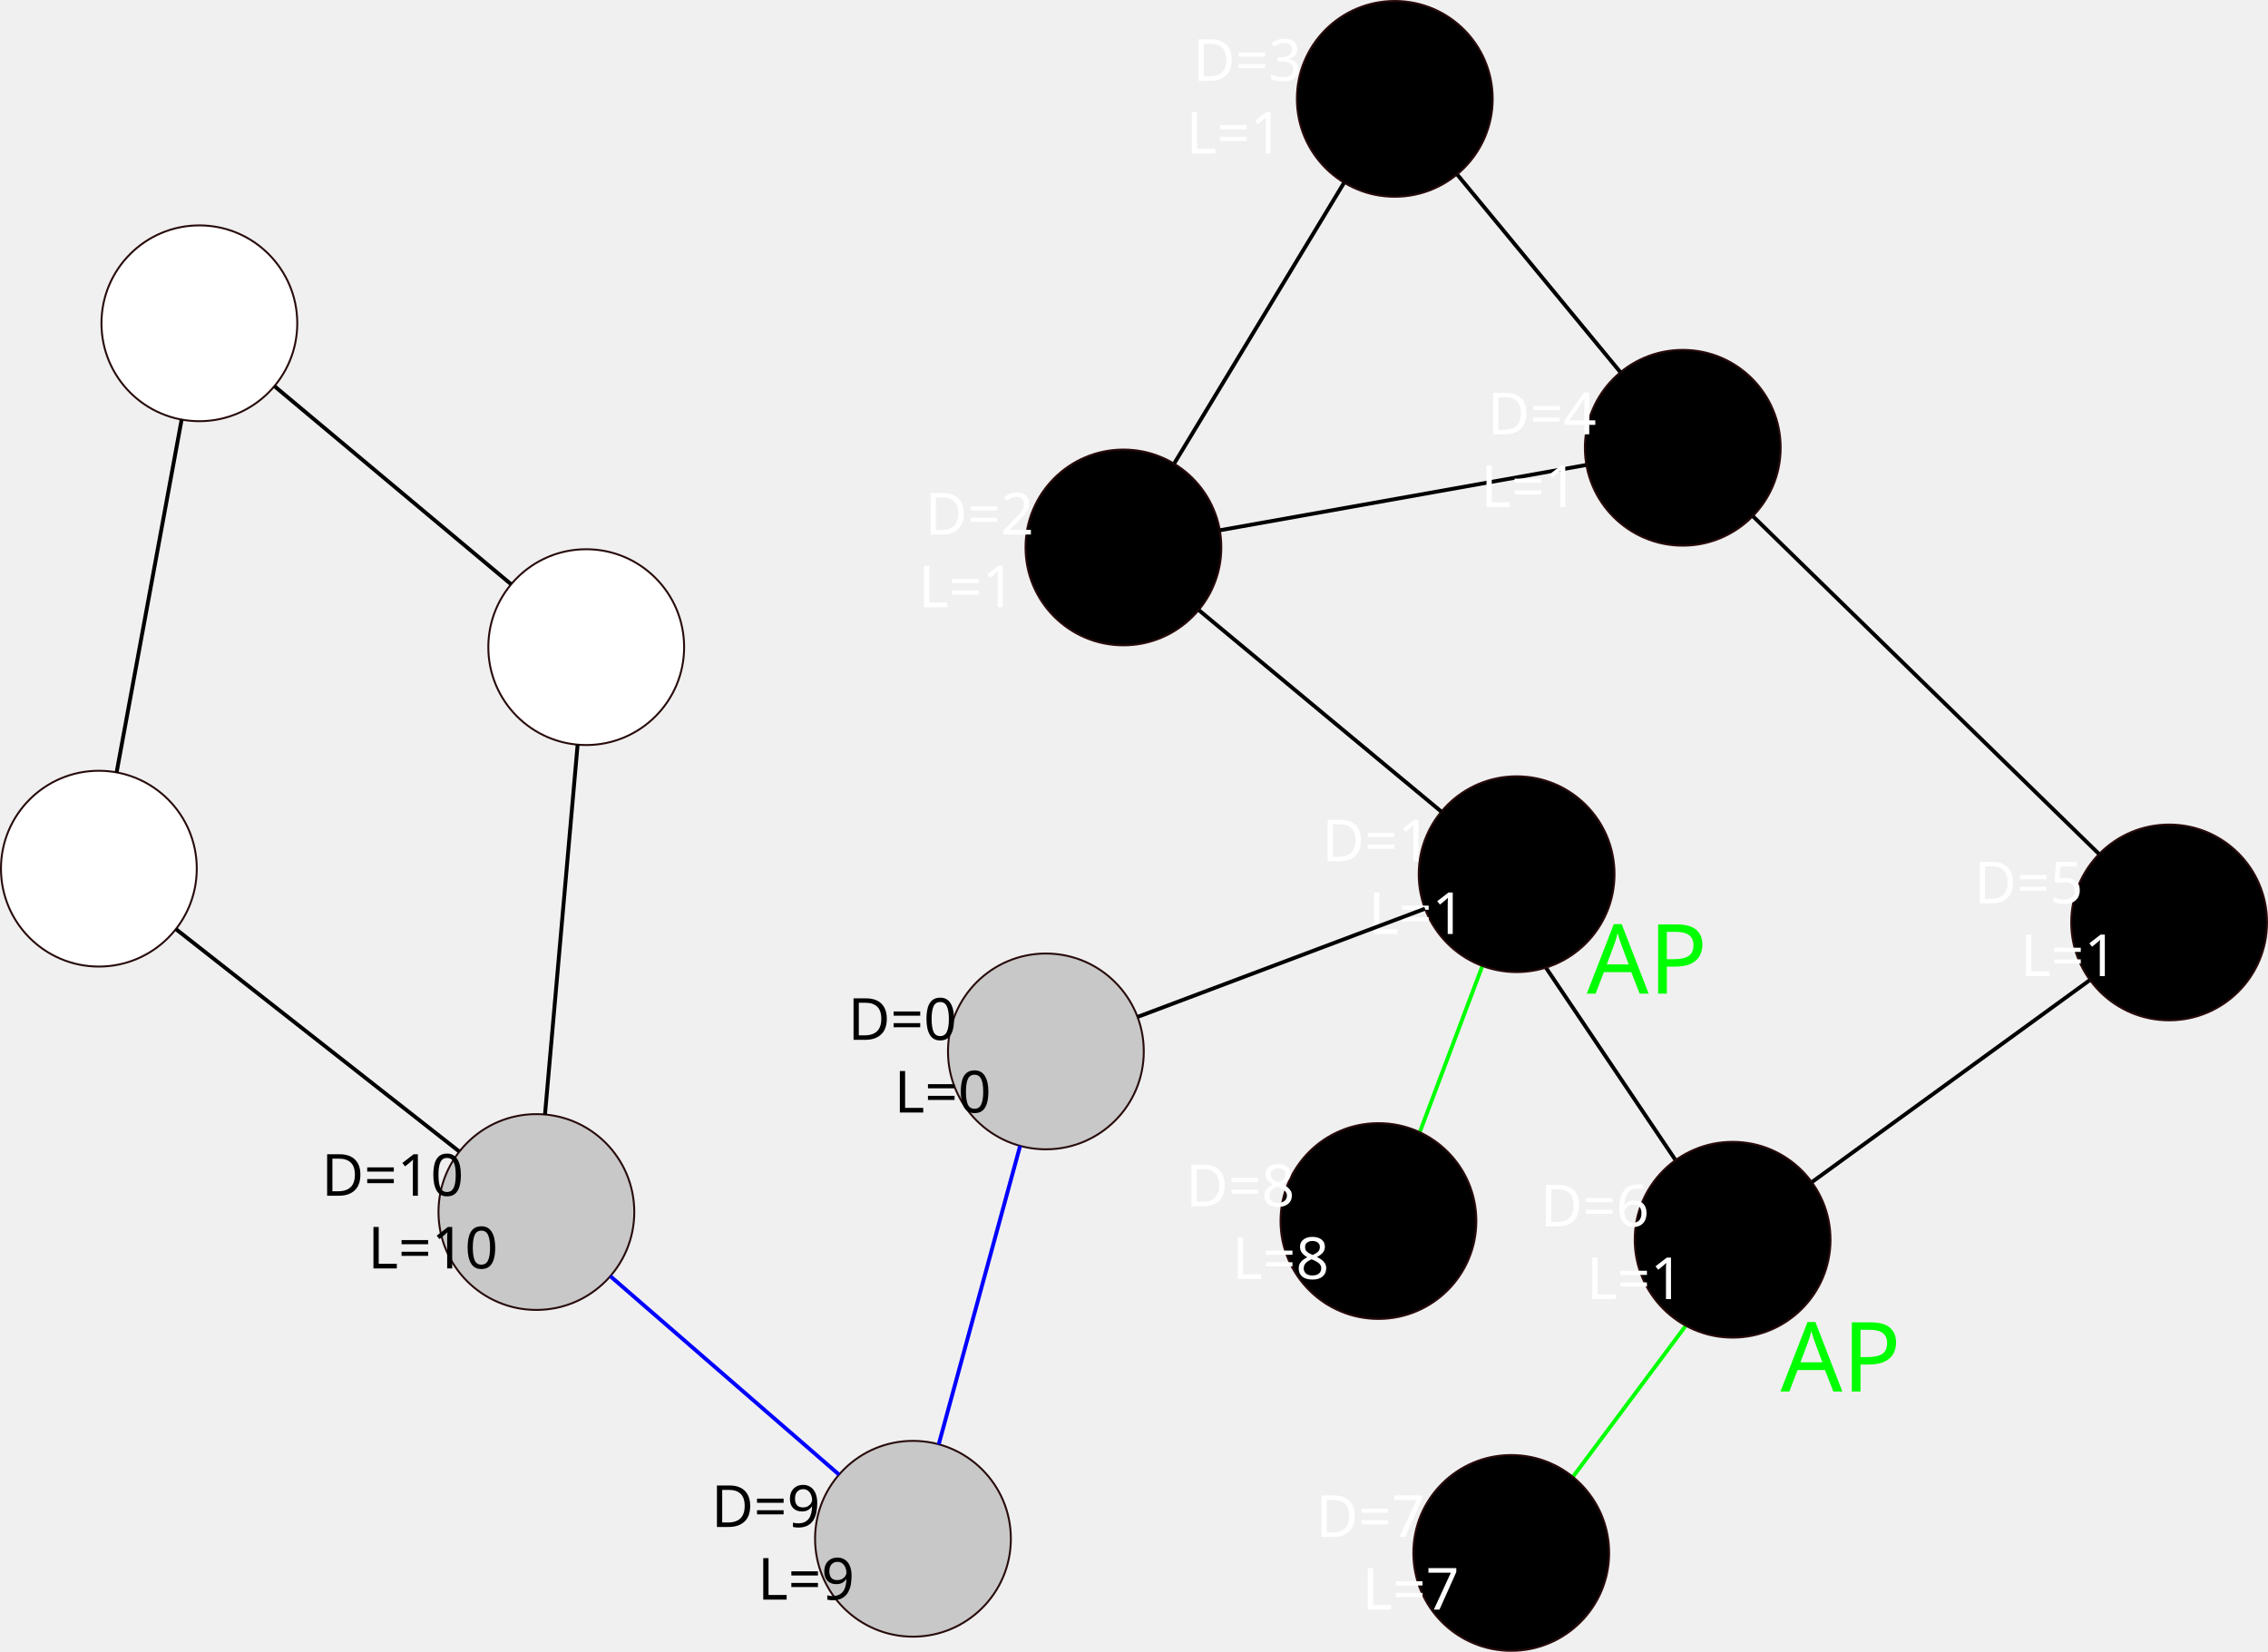
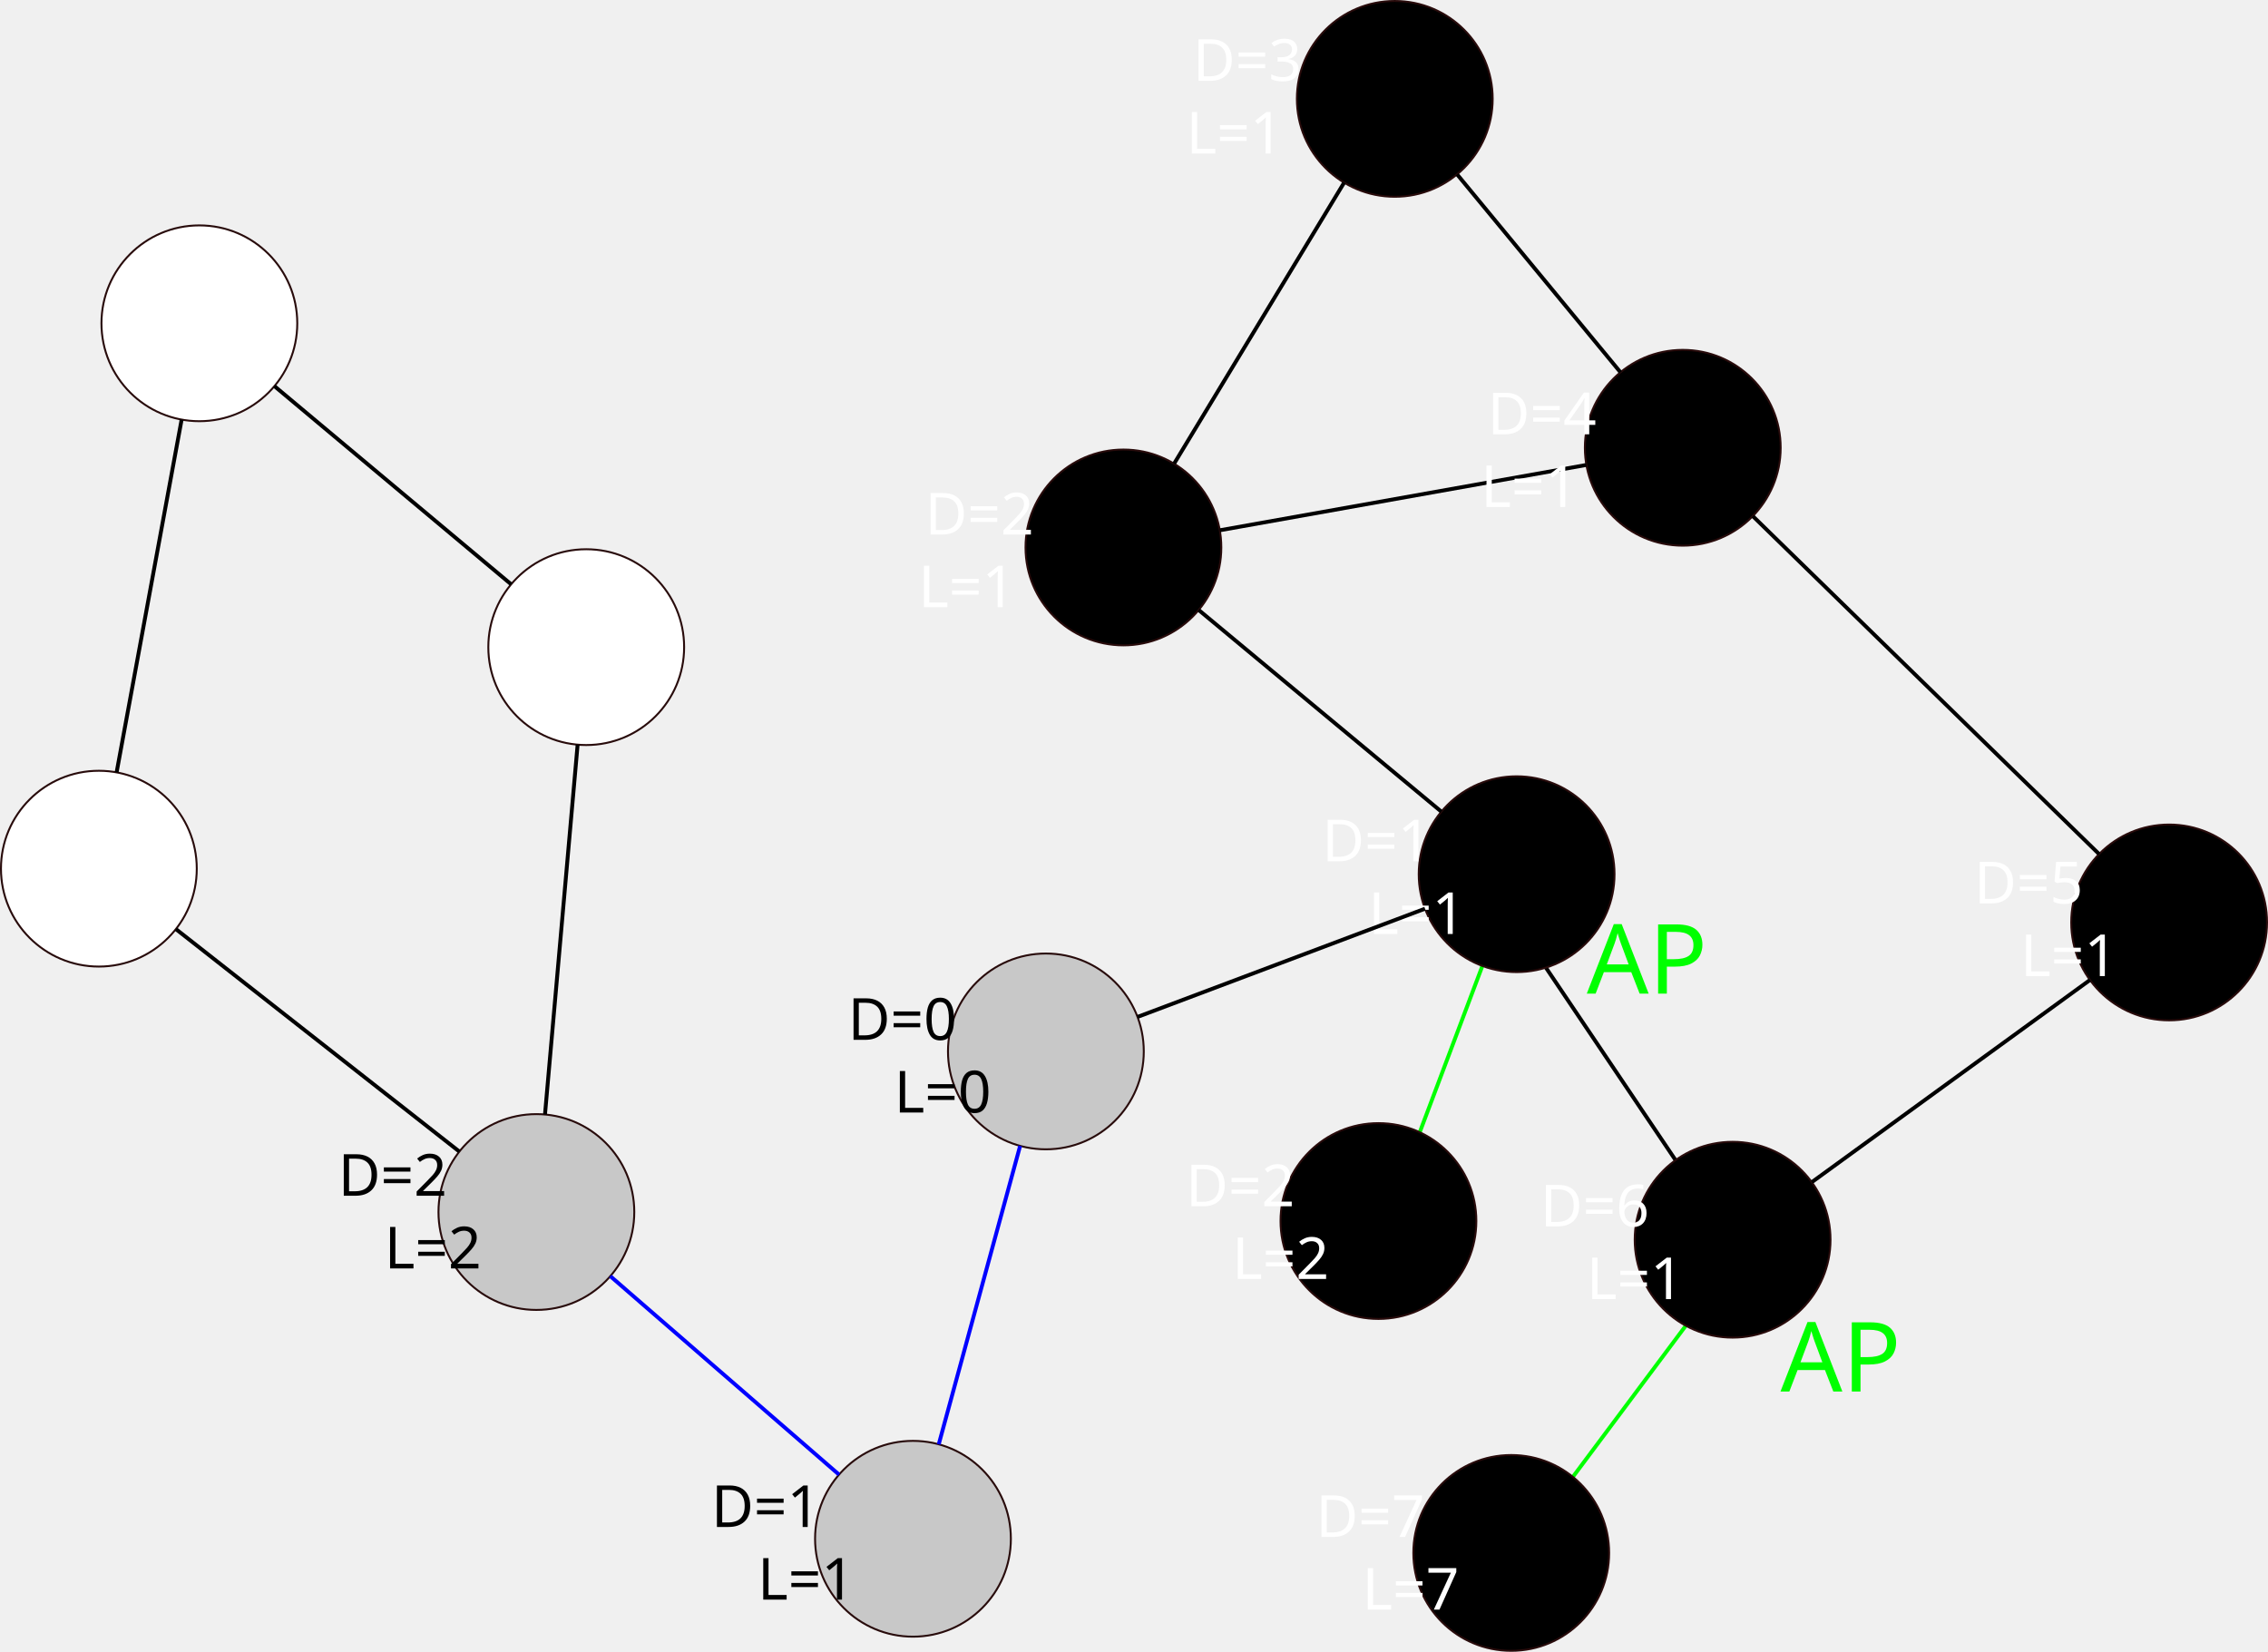
<svg xmlns="http://www.w3.org/2000/svg" width="585.037" height="426.087" id="svg2" version="1.0">
  <defs id="defs4">
    </defs>
  <g id="layer1" transform="translate(-68.7819,-91.14408)">
    <path style="fill:none;fill-opacity:0.75;fill-rule:evenodd;stroke:#00ff00;stroke-width:1px;stroke-linecap:butt;stroke-linejoin:miter;stroke-opacity:1" d="M 356.786,317.159 L 391.071,226.087" id="path2473" transform="translate(68.7819,91.14408)" />
    <path style="fill:none;fill-opacity:0.75;fill-rule:evenodd;stroke:#000000;stroke-width:1px;stroke-linecap:butt;stroke-linejoin:miter;stroke-opacity:1" d="M 451.538,316.971 L 518.208,415.966" id="path2425" />
    <path style="fill:none;fill-opacity:0.75;fill-rule:evenodd;stroke:#00ff00;stroke-width:1px;stroke-linecap:butt;stroke-linejoin:miter;stroke-opacity:1" d="M 457.599,494.758 L 517.198,414.956" id="path2433" />
    <path style="opacity:1;fill:#ffffff;fill-opacity:1;stroke:#280b0b;stroke-width:0.5;stroke-miterlimit:4;stroke-dasharray:none;stroke-opacity:1" id="path2383" d="m 145.462,174.54 a 25.254,25.254 0 0 1 -25.254,25.254 25.254,25.254 0 0 1 -25.254,-25.254 25.254,25.254 0 0 1 25.254,-25.254 25.254,25.254 0 0 1 25.254,25.254 z" />
    <path style="opacity:1;fill:#ffffff;fill-opacity:1;stroke:#280b0b;stroke-width:0.5;stroke-miterlimit:4;stroke-dasharray:none;stroke-opacity:1" id="path2385" d="m 145.462,174.54 a 25.254,25.254 0 0 1 -25.254,25.254 25.254,25.254 0 0 1 -25.254,-25.254 25.254,25.254 0 0 1 25.254,-25.254 25.254,25.254 0 0 1 25.254,25.254 z" transform="translate(-25.92244,140.6797)" />
    <path style="opacity:1;fill:#ffffff;fill-opacity:1;stroke:#280b0b;stroke-width:0.5;stroke-miterlimit:4;stroke-dasharray:none;stroke-opacity:1" id="path2389" d="m 145.462,174.54 a 25.254,25.254 0 0 1 -25.254,25.254 25.254,25.254 0 0 1 -25.254,-25.254 25.254,25.254 0 0 1 25.254,-25.254 25.254,25.254 0 0 1 25.254,25.254 z" transform="translate(99.79185,83.53684)" />
    <path style="opacity:1;fill:#c8c8c8;fill-opacity:1;stroke:#280b0b;stroke-width:0.5;stroke-miterlimit:4;stroke-dasharray:none;stroke-opacity:1" id="path2391" d="m 145.462,174.54 a 25.254,25.254 0 0 1 -25.254,25.254 25.254,25.254 0 0 1 -25.254,-25.254 25.254,25.254 0 0 1 25.254,-25.254 25.254,25.254 0 0 1 25.254,25.254 z" transform="translate(86.93471,229.2511)" />
    <path style="opacity:1;fill:#c8c8c8;fill-opacity:1;stroke:#280b0b;stroke-width:0.5;stroke-miterlimit:4;stroke-dasharray:none;stroke-opacity:1" id="path2393" d="m 145.462,174.54 a 25.254,25.254 0 0 1 -25.254,25.254 25.254,25.254 0 0 1 -25.254,-25.254 25.254,25.254 0 0 1 25.254,-25.254 25.254,25.254 0 0 1 25.254,25.254 z" transform="translate(184.0776,313.5368)" />
    <path style="opacity:1;fill:#c8c8c8;fill-opacity:1;stroke:#280b0b;stroke-width:0.5;stroke-miterlimit:4;stroke-dasharray:none;stroke-opacity:1" id="path2395" d="m 145.462,174.54 a 25.254,25.254 0 0 1 -25.254,25.254 25.254,25.254 0 0 1 -25.254,-25.254 25.254,25.254 0 0 1 25.254,-25.254 25.254,25.254 0 0 1 25.254,25.254 z" transform="translate(218.3633,187.8226)" />
    <path style="opacity:1;fill:#000000;fill-opacity:1;stroke:#280b0b;stroke-width:0.5;stroke-miterlimit:4;stroke-dasharray:none;stroke-opacity:1" id="path2397" d="m 145.462,174.54 a 25.254,25.254 0 0 1 -25.254,25.254 25.254,25.254 0 0 1 -25.254,-25.254 25.254,25.254 0 0 1 25.254,-25.254 25.254,25.254 0 0 1 25.254,25.254 z" transform="translate(238.3633,57.82255)" />
    <path style="opacity:1;fill:#000000;fill-opacity:1;stroke:#280b0b;stroke-width:0.5;stroke-miterlimit:4;stroke-dasharray:none;stroke-opacity:1" id="path2399" d="m 145.462,174.54 a 25.254,25.254 0 0 1 -25.254,25.254 25.254,25.254 0 0 1 -25.254,-25.254 25.254,25.254 0 0 1 25.254,-25.254 25.254,25.254 0 0 1 25.254,25.254 z" transform="translate(308.3633,-57.89173)" />
    <path style="opacity:1;fill:#000000;fill-opacity:1;stroke:#280b0b;stroke-width:0.5;stroke-miterlimit:4;stroke-dasharray:none;stroke-opacity:1" id="path2401" d="m 145.462,174.54 a 25.254,25.254 0 0 1 -25.254,25.254 25.254,25.254 0 0 1 -25.254,-25.254 25.254,25.254 0 0 1 25.254,-25.254 25.254,25.254 0 0 1 25.254,25.254 z" transform="translate(382.649,32.10827)" />
    <path style="opacity:1;fill:#000000;fill-opacity:1;stroke:#280b0b;stroke-width:0.5;stroke-miterlimit:4;stroke-dasharray:none;stroke-opacity:1" id="path2403" d="m 145.462,174.54 a 25.254,25.254 0 0 1 -25.254,25.254 25.254,25.254 0 0 1 -25.254,-25.254 25.254,25.254 0 0 1 25.254,-25.254 25.254,25.254 0 0 1 25.254,25.254 z" transform="translate(339.7919,142.1083)" />
    <path style="opacity:1;fill:#000000;fill-opacity:1;stroke:#280b0b;stroke-width:0.5;stroke-miterlimit:4;stroke-dasharray:none;stroke-opacity:1" id="path2405" d="m 145.462,174.54 a 25.254,25.254 0 0 1 -25.254,25.254 25.254,25.254 0 0 1 -25.254,-25.254 25.254,25.254 0 0 1 25.254,-25.254 25.254,25.254 0 0 1 25.254,25.254 z" transform="translate(395.5061,236.394)" />
    <path style="opacity:1;fill:#000000;fill-opacity:1;stroke:#280b0b;stroke-width:0.5;stroke-miterlimit:4;stroke-dasharray:none;stroke-opacity:1" id="path2429" d="m 145.462,174.54 a 25.254,25.254 0 0 1 -25.254,25.254 25.254,25.254 0 0 1 -25.254,-25.254 25.254,25.254 0 0 1 25.254,-25.254 25.254,25.254 0 0 1 25.254,25.254 z" transform="translate(508.1067,154.5533)" />
    <path style="opacity:1;fill:#000000;fill-opacity:1;stroke:#280b0b;stroke-width:0.5;stroke-miterlimit:4;stroke-dasharray:none;stroke-opacity:1" id="path2431" d="m 145.462,174.54 a 25.254,25.254 0 0 1 -25.254,25.254 25.254,25.254 0 0 1 -25.254,-25.254 25.254,25.254 0 0 1 25.254,-25.254 25.254,25.254 0 0 1 25.254,25.254 z" transform="translate(338.4011,317.1879)" />
    <path style="opacity:1;fill:#000000;fill-opacity:1;stroke:#280b0b;stroke-width:0.5;stroke-miterlimit:4;stroke-dasharray:none;stroke-opacity:1" id="path2469" d="m 145.462,174.54 a 25.254,25.254 0 0 1 -25.254,25.254 25.254,25.254 0 0 1 -25.254,-25.254 25.254,25.254 0 0 1 25.254,-25.254 25.254,25.254 0 0 1 25.254,25.254 z" transform="translate(304.1474,231.5749)" />
    <text xml:space="preserve" style="font-style:normal;font-weight:normal;font-size:40px;line-height:125%;font-family:sans-serif;letter-spacing:0px;word-spacing:0px;fill:#000000;fill-opacity:1;stroke:none;stroke-width:1px;stroke-linecap:butt;stroke-linejoin:miter;stroke-opacity:1" x="337.959" y="359.374" id="text4158">
      <tspan id="tspan4160" x="337.959" y="359.374" style="font-size:15px;text-align:center;text-anchor:middle">D=0</tspan>
      <tspan x="337.959" y="378.124" id="tspan4162" style="font-size:15px;text-align:center;text-anchor:middle">L=0</tspan>
    </text>
    <text xml:space="preserve" style="font-style:normal;font-weight:normal;font-size:40px;line-height:125%;font-family:sans-serif;letter-spacing:0px;word-spacing:0px;fill:#ffffff;fill-opacity:1;stroke:none;stroke-width:1px;stroke-linecap:butt;stroke-linejoin:miter;stroke-opacity:1;" x="460.262" y="313.317" id="text4158-7">
      <tspan id="tspan4160-0" x="460.262" y="313.317" style="font-size:15px;text-align:center;text-anchor:middle;fill:#ffffff;fill-opacity:1;">D=1</tspan>
      <tspan x="460.262" y="332.067" id="tspan4162-3" style="font-size:15px;text-align:center;text-anchor:middle;fill:#ffffff;fill-opacity:1;">L=1</tspan>
    </text>
    <path style="fill:none;fill-rule:evenodd;stroke:#000000;stroke-width:1px;stroke-linecap:butt;stroke-linejoin:miter;stroke-opacity:1" d="m 362.205,353.465 74.161,-27.919" id="path4185" />
    <path style="fill:none;fill-rule:evenodd;stroke:#000000;stroke-width:1px;stroke-linecap:butt;stroke-linejoin:miter;stroke-opacity:1" d="M 440.577,300.508 377.994,248.502" id="path4187" />
    <path style="fill:none;fill-rule:evenodd;stroke:#000000;stroke-width:1px;stroke-linecap:butt;stroke-linejoin:miter;stroke-opacity:1" d="m 383.433,227.931 94.562,-16.853" id="path4189" />
    <path style="fill:none;fill-rule:evenodd;stroke:#000000;stroke-width:1px;stroke-linecap:butt;stroke-linejoin:miter;stroke-opacity:1" d="m 371.643,210.755 43.858,-72.5" id="path4191" />
    <path style="fill:none;fill-rule:evenodd;stroke:#000000;stroke-width:1px;stroke-linecap:butt;stroke-linejoin:miter;stroke-opacity:1" d="m 444.647,136.124 42.135,51.048" id="path4193" />
    <path style="fill:none;fill-rule:evenodd;stroke:#000000;stroke-width:1px;stroke-linecap:butt;stroke-linejoin:miter;stroke-opacity:1" d="m 520.93,224.287 89.312,87.167" id="path4195" />
    <path style="fill:none;fill-rule:evenodd;stroke:#000000;stroke-width:1px;stroke-linecap:butt;stroke-linejoin:miter;stroke-opacity:1" d="m 536.142,396.086 71.745,-52.146" id="path4197" />
    <path style="fill:none;fill-rule:evenodd;stroke:#0000ff;stroke-width:1px;stroke-linecap:butt;stroke-linejoin:miter;stroke-opacity:1" d="m 331.927,386.726 -20.996,76.987" id="path4199" />
    <path style="fill:none;fill-rule:evenodd;stroke:#0000ff;stroke-width:1px;stroke-linecap:butt;stroke-linejoin:miter;stroke-opacity:1" d="m 226.217,420.341 58.994,51.186" id="path4201" />
    <path style="fill:none;fill-rule:evenodd;stroke:#000000;stroke-width:1px;stroke-linecap:butt;stroke-linejoin:miter;stroke-opacity:1" d="m 114.152,330.81 73.125,57.389" id="path4203" />
    <path style="fill:none;fill-rule:evenodd;stroke:#000000;stroke-width:1px;stroke-linecap:butt;stroke-linejoin:miter;stroke-opacity:1" d="M 115.632,199.375 98.862,290.384" id="path4205" />
    <path style="fill:none;fill-rule:evenodd;stroke:#000000;stroke-width:1px;stroke-linecap:butt;stroke-linejoin:miter;stroke-opacity:1" d="m 139.572,190.75 61.063,51.117" id="path4207" />
    <path style="fill:none;fill-rule:evenodd;stroke:#000000;stroke-width:1px;stroke-linecap:butt;stroke-linejoin:miter;stroke-opacity:1" d="m 217.78,283.232 -8.418,95.403" id="path4209" />
    <text xml:space="preserve" style="font-style:normal;font-weight:normal;font-size:40px;line-height:125%;font-family:sans-serif;letter-spacing:0px;word-spacing:0px;fill:#ffffff;fill-opacity:1;stroke:none;stroke-width:1px;stroke-linecap:butt;stroke-linejoin:miter;stroke-opacity:1;" x="357.833" y="229.031" id="text4158-1">
      <tspan id="tspan4160-08" x="357.833" y="229.031" style="font-size:15px;text-align:center;text-anchor:middle;fill:#ffffff;fill-opacity:1;">D=2</tspan>
      <tspan x="357.833" y="247.781" id="tspan4162-2" style="font-size:15px;text-align:center;text-anchor:middle;fill:#ffffff;fill-opacity:1;">L=<tspan style="fill:#ffffff;fill-opacity:1;" id="tspan4399">1</tspan>
      </tspan>
    </text>
    <text xml:space="preserve" style="font-style:normal;font-weight:normal;font-size:40px;line-height:125%;font-family:sans-serif;letter-spacing:0px;word-spacing:0px;fill:#ffffff;fill-opacity:1;stroke:none;stroke-width:1px;stroke-linecap:butt;stroke-linejoin:miter;stroke-opacity:1;" x="426.943" y="111.994" id="text4158-1-9">
      <tspan id="tspan4160-08-7" x="426.943" y="111.994" style="font-size:15px;text-align:center;text-anchor:middle;fill:#ffffff;fill-opacity:1;">D=3</tspan>
      <tspan x="426.943" y="130.744" id="tspan4162-2-0" style="font-size:15px;text-align:center;text-anchor:middle;fill:#ffffff;fill-opacity:1;">L=<tspan style="fill:#ffffff;fill-opacity:1;" id="tspan4397">1</tspan>
      </tspan>
    </text>
    <text xml:space="preserve" style="font-style:normal;font-weight:normal;font-size:40px;line-height:125%;font-family:sans-serif;letter-spacing:0px;word-spacing:0px;fill:#ffffff;fill-opacity:1;stroke:none;stroke-width:1px;stroke-linecap:butt;stroke-linejoin:miter;stroke-opacity:1;" x="502.936" y="203.174" id="text4158-1-9-0">
      <tspan id="tspan4160-08-7-1" x="502.936" y="203.174" style="font-size:15px;text-align:center;text-anchor:middle;fill:#ffffff;fill-opacity:1;">D=4</tspan>
      <tspan x="502.936" y="221.924" id="tspan4162-2-0-0" style="font-size:15px;text-align:center;text-anchor:middle;fill:#ffffff;fill-opacity:1;">L=1<tspan style="fill:#ffffff;fill-opacity:1;" id="tspan4395" />
      </tspan>
    </text>
    <text xml:space="preserve" style="font-style:normal;font-weight:normal;font-size:40px;line-height:125%;font-family:sans-serif;letter-spacing:0px;word-spacing:0px;fill:#ffffff;fill-opacity:1;stroke:none;stroke-width:1px;stroke-linecap:butt;stroke-linejoin:miter;stroke-opacity:1;" x="628.471" y="324.181" id="text4158-1-9-0-0">
      <tspan id="tspan4160-08-7-1-0" x="628.471" y="324.181" style="font-size:15px;text-align:center;text-anchor:middle;fill:#ffffff;fill-opacity:1;">D=5</tspan>
      <tspan x="628.471" y="342.931" id="tspan4162-2-0-0-1" style="font-size:15px;text-align:center;text-anchor:middle;fill:#ffffff;fill-opacity:1;">L=1</tspan>
    </text>
    <text xml:space="preserve" style="font-style:normal;font-weight:normal;font-size:40px;line-height:125%;font-family:sans-serif;letter-spacing:0px;word-spacing:0px;fill:#ffffff;fill-opacity:1;stroke:none;stroke-width:1px;stroke-linecap:butt;stroke-linejoin:miter;stroke-opacity:1;" x="516.562" y="407.503" id="text4158-1-9-0-0-9">
      <tspan id="tspan4160-08-7-1-0-5" x="516.562" y="407.503" style="font-size:15px;text-align:center;text-anchor:middle;fill:#ffffff;fill-opacity:1;">D=6</tspan>
      <tspan x="516.562" y="426.253" id="tspan4162-2-0-0-1-6" style="font-size:15px;text-align:center;text-anchor:middle;fill:#ffffff;fill-opacity:1;">L=1</tspan>
    </text>
    <text xml:space="preserve" style="font-style:normal;font-weight:normal;font-size:40px;line-height:125%;font-family:sans-serif;letter-spacing:0px;word-spacing:0px;fill:#ffffff;fill-opacity:1;stroke:none;stroke-width:1px;stroke-linecap:butt;stroke-linejoin:miter;stroke-opacity:1;" x="458.665" y="487.602" id="text4158-1-9-0-0-9-9">
      <tspan id="tspan4160-08-7-1-0-5-9" x="458.665" y="487.602" style="font-size:15px;text-align:center;text-anchor:middle;fill:#ffffff;fill-opacity:1;">D=7</tspan>
      <tspan x="458.665" y="506.352" id="tspan4162-2-0-0-1-6-5" style="font-size:15px;text-align:center;text-anchor:middle;fill:#ffffff;fill-opacity:1;">L=7</tspan>
    </text>
    <text xml:space="preserve" style="font-style:normal;font-weight:normal;font-size:40px;line-height:125%;font-family:sans-serif;letter-spacing:0px;word-spacing:0px;fill:#000000;fill-opacity:1;stroke:none;stroke-width:1px;stroke-linecap:butt;stroke-linejoin:miter;stroke-opacity:1" x="528.068" y="450.088" id="text4371">
      <tspan id="tspan4373" x="528.068" y="450.088" style="font-size:25px;fill:#00ff00;fill-opacity:1">AP</tspan>
    </text>
-     <text xml:space="preserve" style="font-style:normal;font-weight:normal;font-size:40px;line-height:125%;font-family:sans-serif;letter-spacing:0px;word-spacing:0px;fill:#ffffff;fill-opacity:1;stroke:none;stroke-width:1px;stroke-linecap:butt;stroke-linejoin:miter;stroke-opacity:1;" x="425.123" y="402.308" id="text4158-7-0">
-       <tspan id="tspan4160-0-9" x="425.123" y="402.308" style="font-size:15px;text-align:center;text-anchor:middle;fill:#ffffff;fill-opacity:1;">D=8</tspan>
-       <tspan x="425.123" y="421.058" id="tspan4162-3-1" style="font-size:15px;text-align:center;text-anchor:middle;fill:#ffffff;fill-opacity:1;">L=8</tspan>
+     <text xml:space="preserve" style="font-style:normal;font-weight:normal;font-size:40px;line-height:125%;font-family:sans-serif;letter-spacing:0px;word-spacing:0px;fill:#ffffff;fill-opacity:1;stroke:none;stroke-width:1px;stroke-linecap:butt;stroke-linejoin:miter;stroke-opacity:1" x="425.123" y="402.308" id="text4158-7-0">
+       <tspan id="tspan4160-0-9" x="425.123" y="402.308" style="font-size:15px;text-align:center;text-anchor:middle;fill:#ffffff;fill-opacity:1">D=2</tspan>
+       <tspan x="425.123" y="421.058" id="tspan4162-3-1" style="font-size:15px;text-align:center;text-anchor:middle;fill:#ffffff;fill-opacity:1">L=2</tspan>
    </text>
    <text xml:space="preserve" style="font-style:normal;font-weight:normal;font-size:40px;line-height:125%;font-family:sans-serif;letter-spacing:0px;word-spacing:0px;fill:#000000;fill-opacity:1;stroke:none;stroke-width:1px;stroke-linecap:butt;stroke-linejoin:miter;stroke-opacity:1" x="478.1" y="347.446" id="text4371-3">
      <tspan id="tspan4373-6" x="478.1" y="347.446" style="font-size:25px;fill:#00ff00;fill-opacity:1">AP</tspan>
    </text>
    <text xml:space="preserve" style="font-style:normal;font-weight:normal;font-size:40px;line-height:125%;font-family:sans-serif;letter-spacing:0px;word-spacing:0px;fill:#000000;fill-opacity:1;stroke:none;stroke-width:1px;stroke-linecap:butt;stroke-linejoin:miter;stroke-opacity:1" x="302.721" y="485.032" id="text4158-6">
-       <tspan id="tspan4160-3" x="302.721" y="485.032" style="font-size:15px;text-align:center;text-anchor:middle">D=9</tspan>
-       <tspan x="302.721" y="503.782" id="tspan4162-26" style="font-size:15px;text-align:center;text-anchor:middle">L=9</tspan>
+       <tspan id="tspan4160-3" x="302.721" y="485.032" style="font-size:15px;text-align:center;text-anchor:middle">D=1</tspan>
+       <tspan x="302.721" y="503.782" id="tspan4162-26" style="font-size:15px;text-align:center;text-anchor:middle">L=1</tspan>
    </text>
    <text xml:space="preserve" style="font-style:normal;font-weight:normal;font-size:40px;line-height:125%;font-family:sans-serif;letter-spacing:0px;word-spacing:0px;fill:#000000;fill-opacity:1;stroke:none;stroke-width:1px;stroke-linecap:butt;stroke-linejoin:miter;stroke-opacity:1" x="206.463" y="399.594" id="text4158-6-7">
-       <tspan id="tspan4160-3-9" x="206.463" y="399.594" style="font-size:15px;text-align:center;text-anchor:middle">D=10</tspan>
-       <tspan x="206.463" y="418.344" id="tspan4162-26-7" style="font-size:15px;text-align:center;text-anchor:middle">L=10</tspan>
+       <tspan id="tspan4160-3-9" x="206.463" y="399.594" style="font-size:15px;text-align:center;text-anchor:middle">D=2</tspan>
+       <tspan x="206.463" y="418.344" id="tspan4162-26-7" style="font-size:15px;text-align:center;text-anchor:middle">L=2</tspan>
    </text>
  </g>
</svg>
